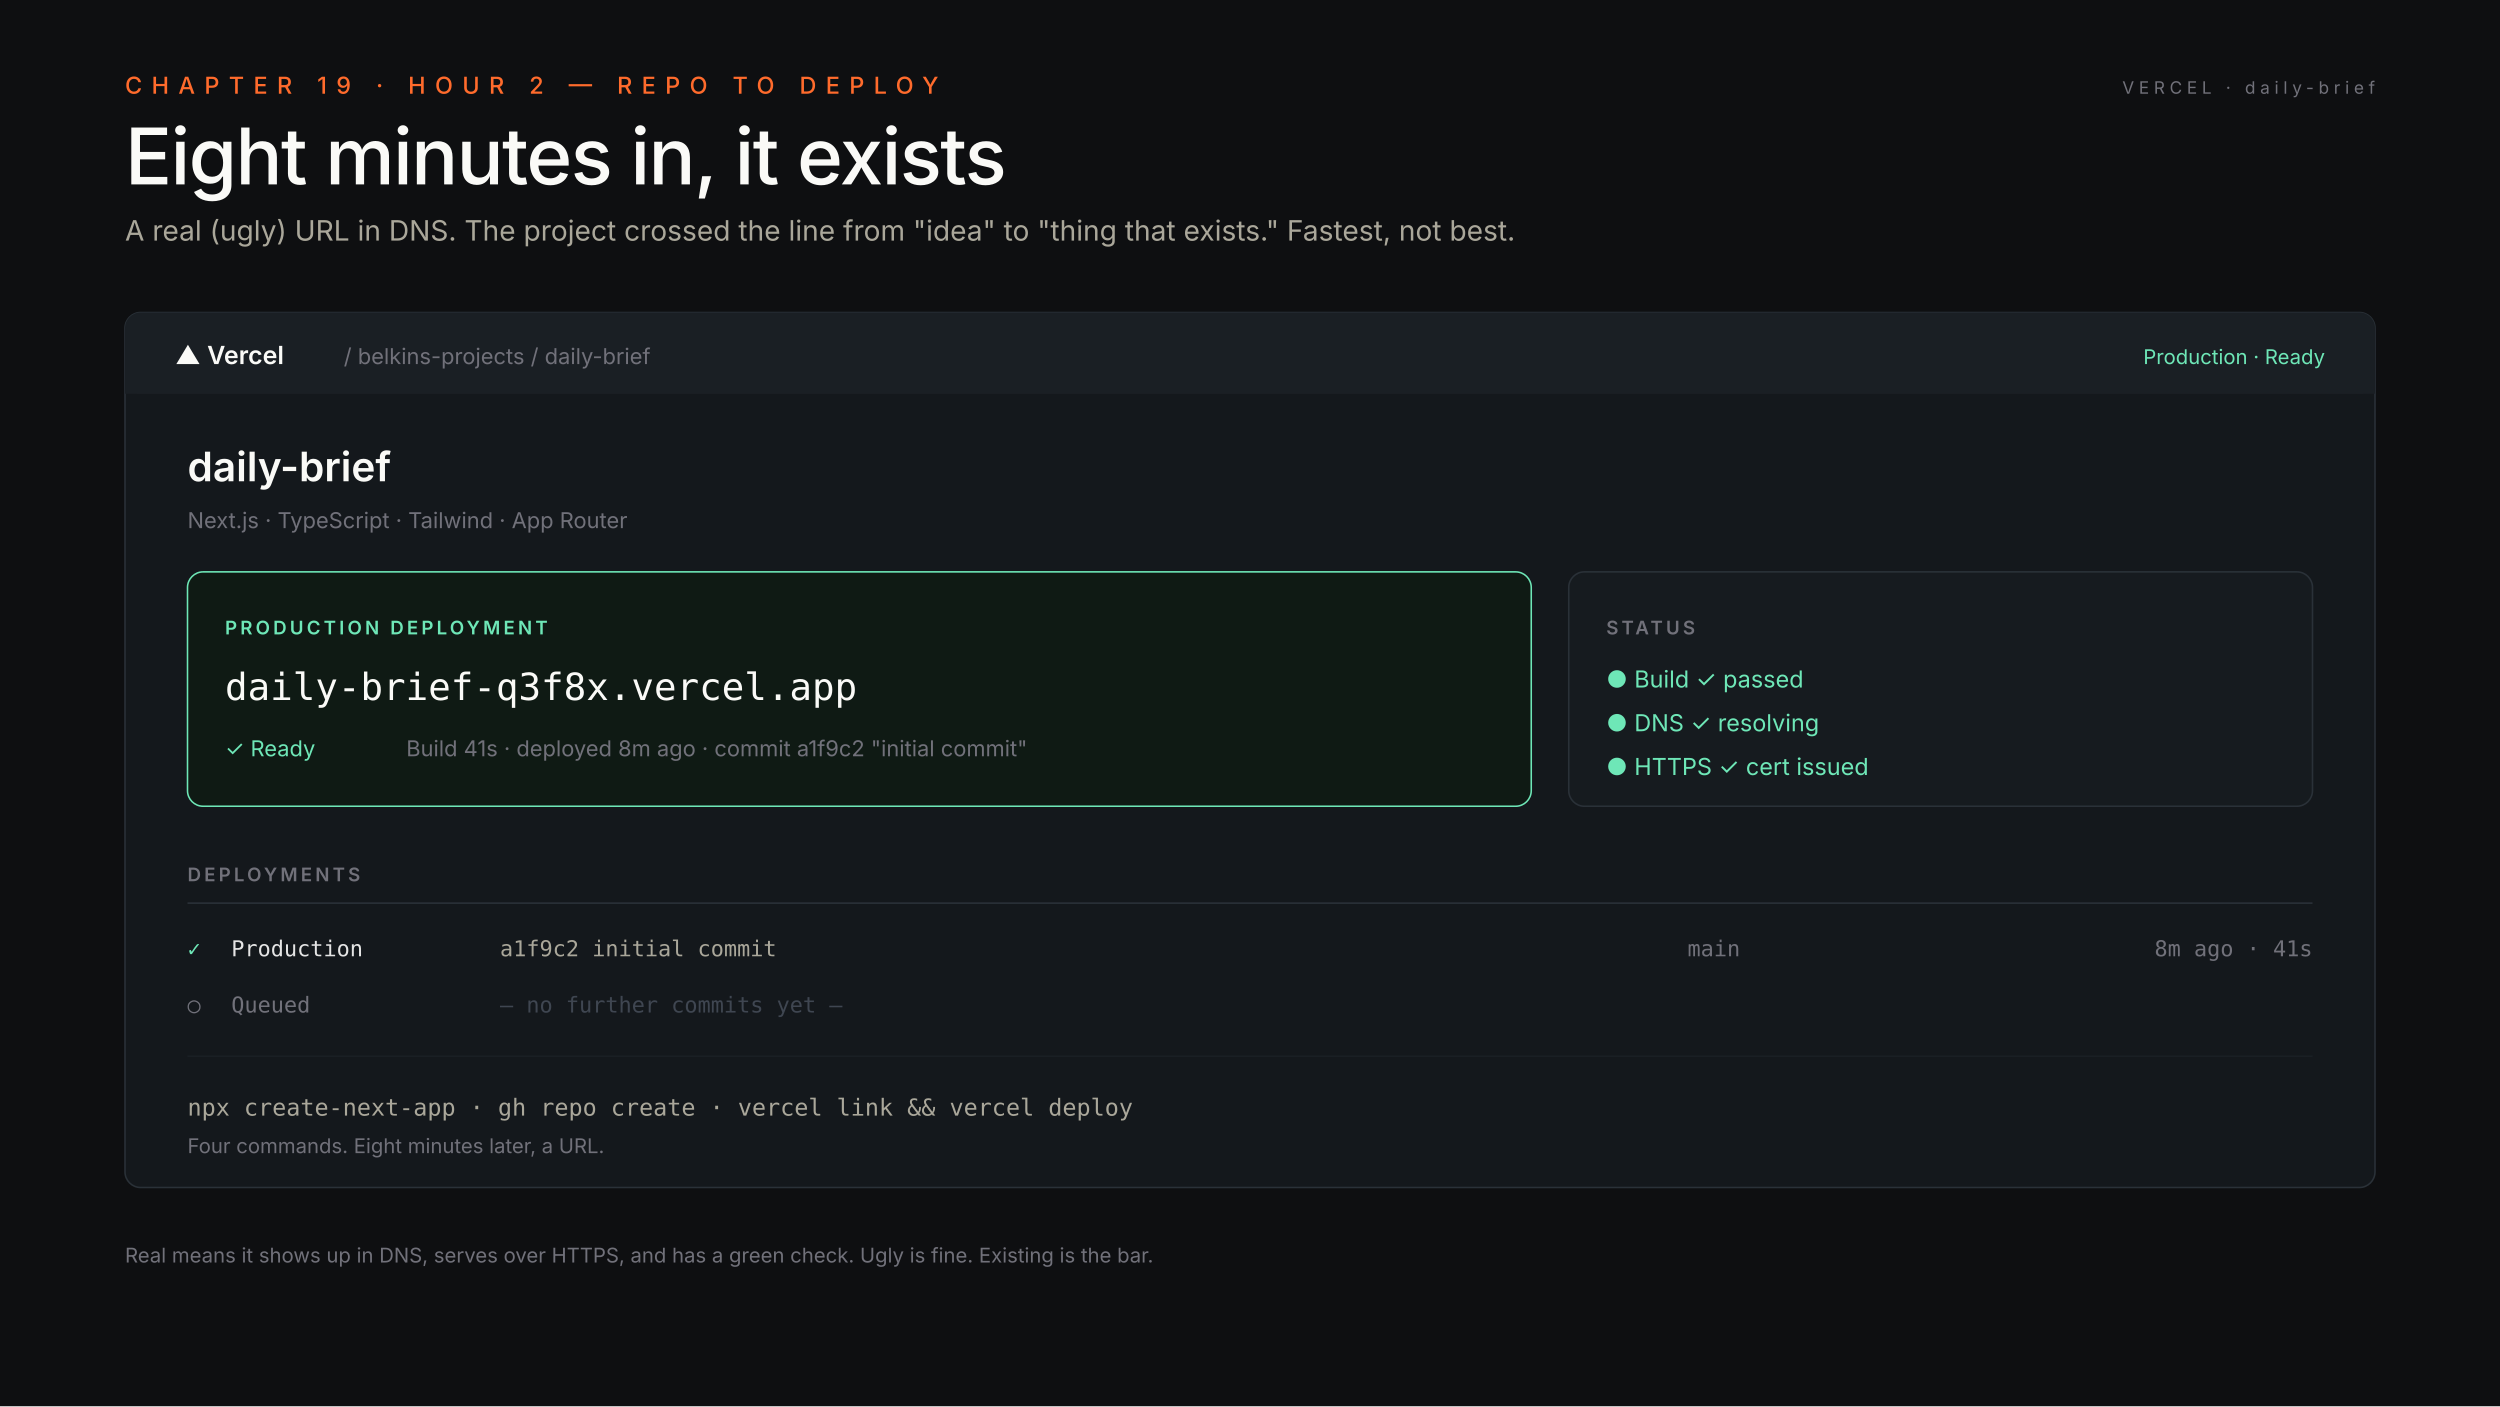
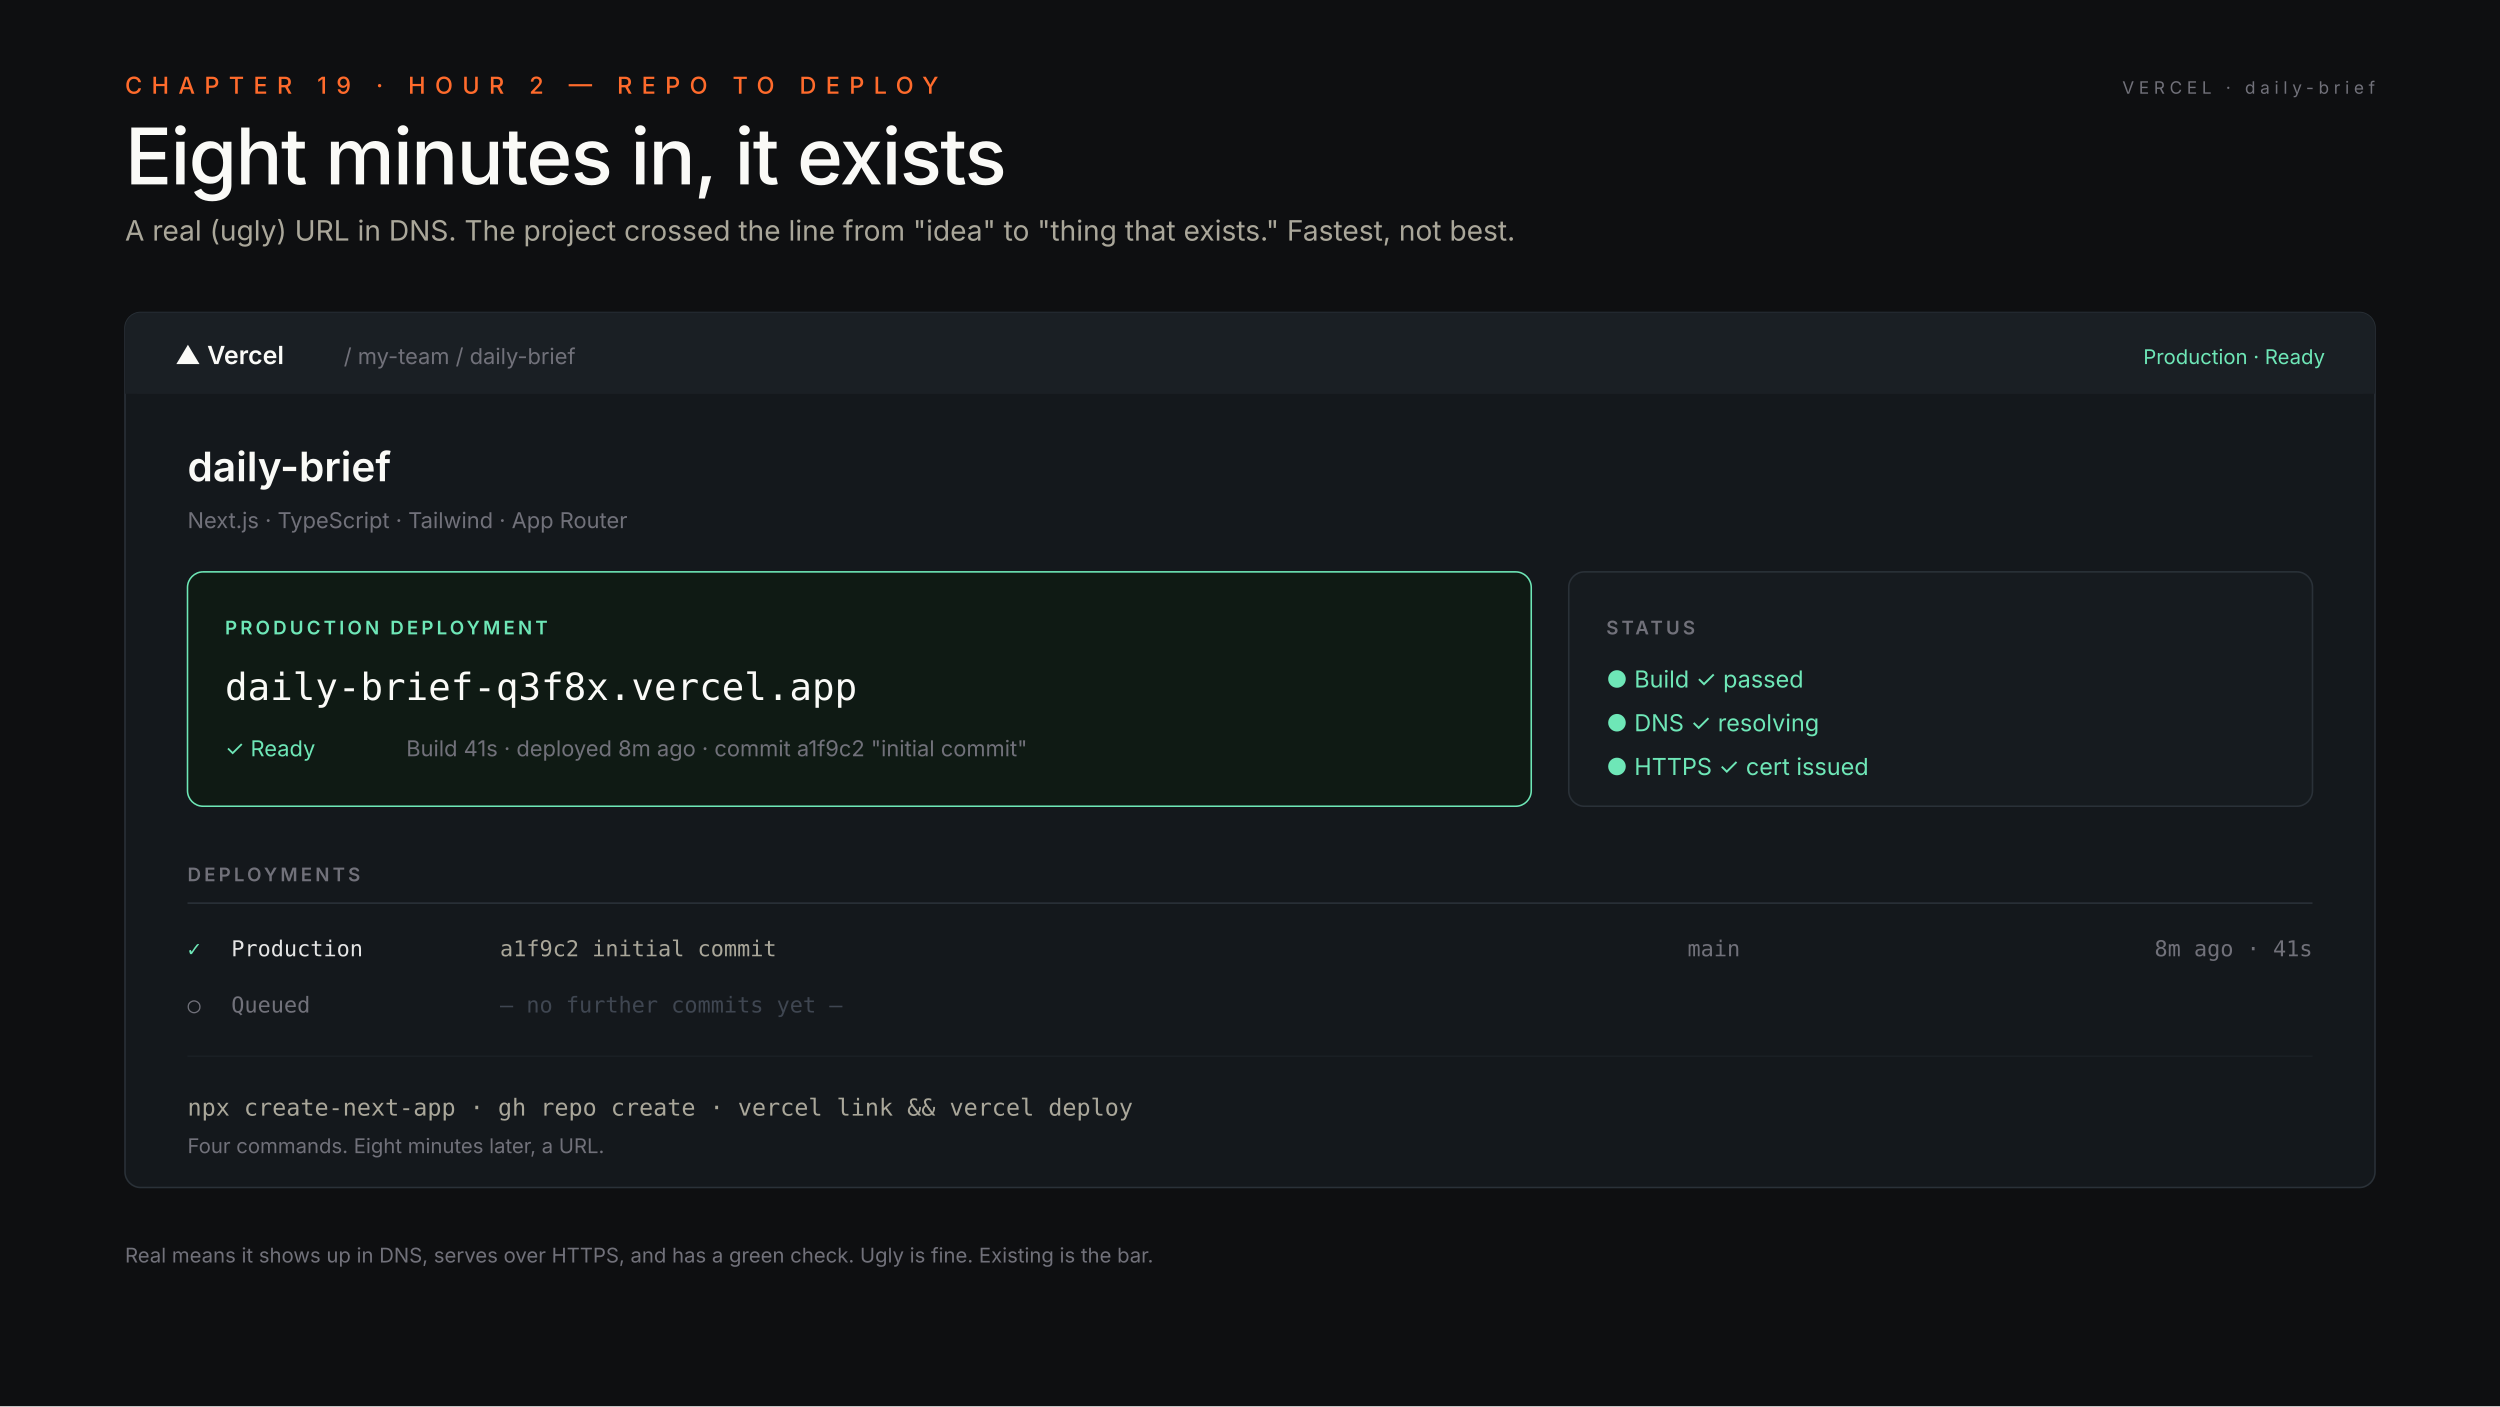
<svg xmlns="http://www.w3.org/2000/svg" viewBox="0 0 1600 900" width="1600" height="900" font-family="Inter, system-ui, sans-serif">
  <rect width="1600" height="900" fill="#0E0F11" />
  <text x="80" y="60" fill="#FF6B2C" font-size="15" letter-spacing="6" font-weight="500">CHAPTER 19 · HOUR 2 — REPO TO DEPLOY</text>
  <text x="80" y="118" fill="#FAFAF7" font-size="50" font-weight="500" font-family="Source Serif 4, Georgia, serif" letter-spacing="-1">Eight minutes in, it exists</text>
  <text x="80" y="154" fill="#AAA79A" font-size="18">A real (ugly) URL in DNS. The project crossed the line from "idea" to "thing that exists." Fastest, not best.</text>
  <text x="1520" y="60" fill="#71717A" font-size="11" letter-spacing="3" text-anchor="end">VERCEL · daily-brief</text>
  <g transform="translate(80, 200)">
    <rect x="0" y="0" width="1440" height="560" fill="#14181C" stroke="#2A3138" stroke-width="1" rx="10" />
    <rect x="0" y="0" width="1440" height="52" fill="#1A1F24" rx="10" />
    <rect x="0" y="26" width="1440" height="26" fill="#1A1F24" />
    <text x="32" y="33" fill="#FAFAF7" font-size="16" font-weight="600">▲ Vercel</text>
-     <text x="140" y="33" fill="#71717A" font-size="14">/ belkins-projects / daily-brief</text>
+     <text x="140" y="33" fill="#71717A" font-size="14">/ my-team / daily-brief</text>
    <text x="1408" y="33" fill="#6EE7B7" font-size="13" text-anchor="end">Production · Ready</text>
    <text x="40" y="108" fill="#FAFAF7" font-size="26" font-weight="600" font-family="Source Serif 4, Georgia, serif">daily-brief</text>
    <text x="40" y="138" fill="#71717A" font-size="14">Next.js · TypeScript · Tailwind · App Router</text>
    <rect x="40" y="166" width="860" height="150" fill="#0F1A14" stroke="#6EE7B7" stroke-width="1" rx="10" />
    <text x="64" y="206" fill="#6EE7B7" font-size="12" letter-spacing="2" font-weight="600">PRODUCTION DEPLOYMENT</text>
    <text x="64" y="248" fill="#FAFAF7" font-size="24" font-family="JetBrains Mono, monospace">daily-brief-q3f8x.vercel.app</text>
    <text x="64" y="284" fill="#6EE7B7" font-size="14">✓ Ready</text>
    <text x="180" y="284" fill="#71717A" font-size="14">Build 41s · deployed 8m ago · commit a1f9c2 "initial commit"</text>
    <rect x="924" y="166" width="476" height="150" fill="#161B1F" stroke="#2A3138" stroke-width="1" rx="10" />
    <text x="948" y="206" fill="#71717A" font-size="12" letter-spacing="2" font-weight="600">STATUS</text>
    <text x="948" y="240" fill="#6EE7B7" font-size="15">● Build  ✓ passed</text>
    <text x="948" y="268" fill="#6EE7B7" font-size="15">● DNS    ✓ resolving</text>
    <text x="948" y="296" fill="#6EE7B7" font-size="15">● HTTPS  ✓ cert issued</text>
    <text x="40" y="364" fill="#71717A" font-size="12" letter-spacing="2" font-weight="600">DEPLOYMENTS</text>
    <line x1="40" y1="378" x2="1400" y2="378" stroke="#2A3138" stroke-width="1" />
    <g font-family="JetBrains Mono, monospace" font-size="14">
      <text x="40" y="412" fill="#6EE7B7">✓</text>
      <text x="68" y="412" fill="#E5E5E5">Production</text>
      <text x="240" y="412" fill="#AAA79A">a1f9c2  initial commit</text>
      <text x="1000" y="412" fill="#71717A">main</text>
      <text x="1400" y="412" fill="#71717A" text-anchor="end">8m ago · 41s</text>
      <text x="40" y="448" fill="#71717A">○</text>
      <text x="68" y="448" fill="#71717A">Queued</text>
      <text x="240" y="448" fill="#3F4651">— no further commits yet —</text>
    </g>
    <line x1="40" y1="476" x2="1400" y2="476" stroke="#1A1F24" stroke-width="1" />
    <text x="40" y="514" fill="#AAA79A" font-size="15" font-family="JetBrains Mono, monospace">npx create-next-app · gh repo create · vercel link &amp;&amp; vercel deploy</text>
    <text x="40" y="538" fill="#71717A" font-size="13">Four commands. Eight minutes later, a URL.</text>
  </g>
  <text x="80" y="808" fill="#71717A" font-size="13">Real means it shows up in DNS, serves over HTTPS, and has a green check. Ugly is fine. Existing is the bar.</text>
</svg>
